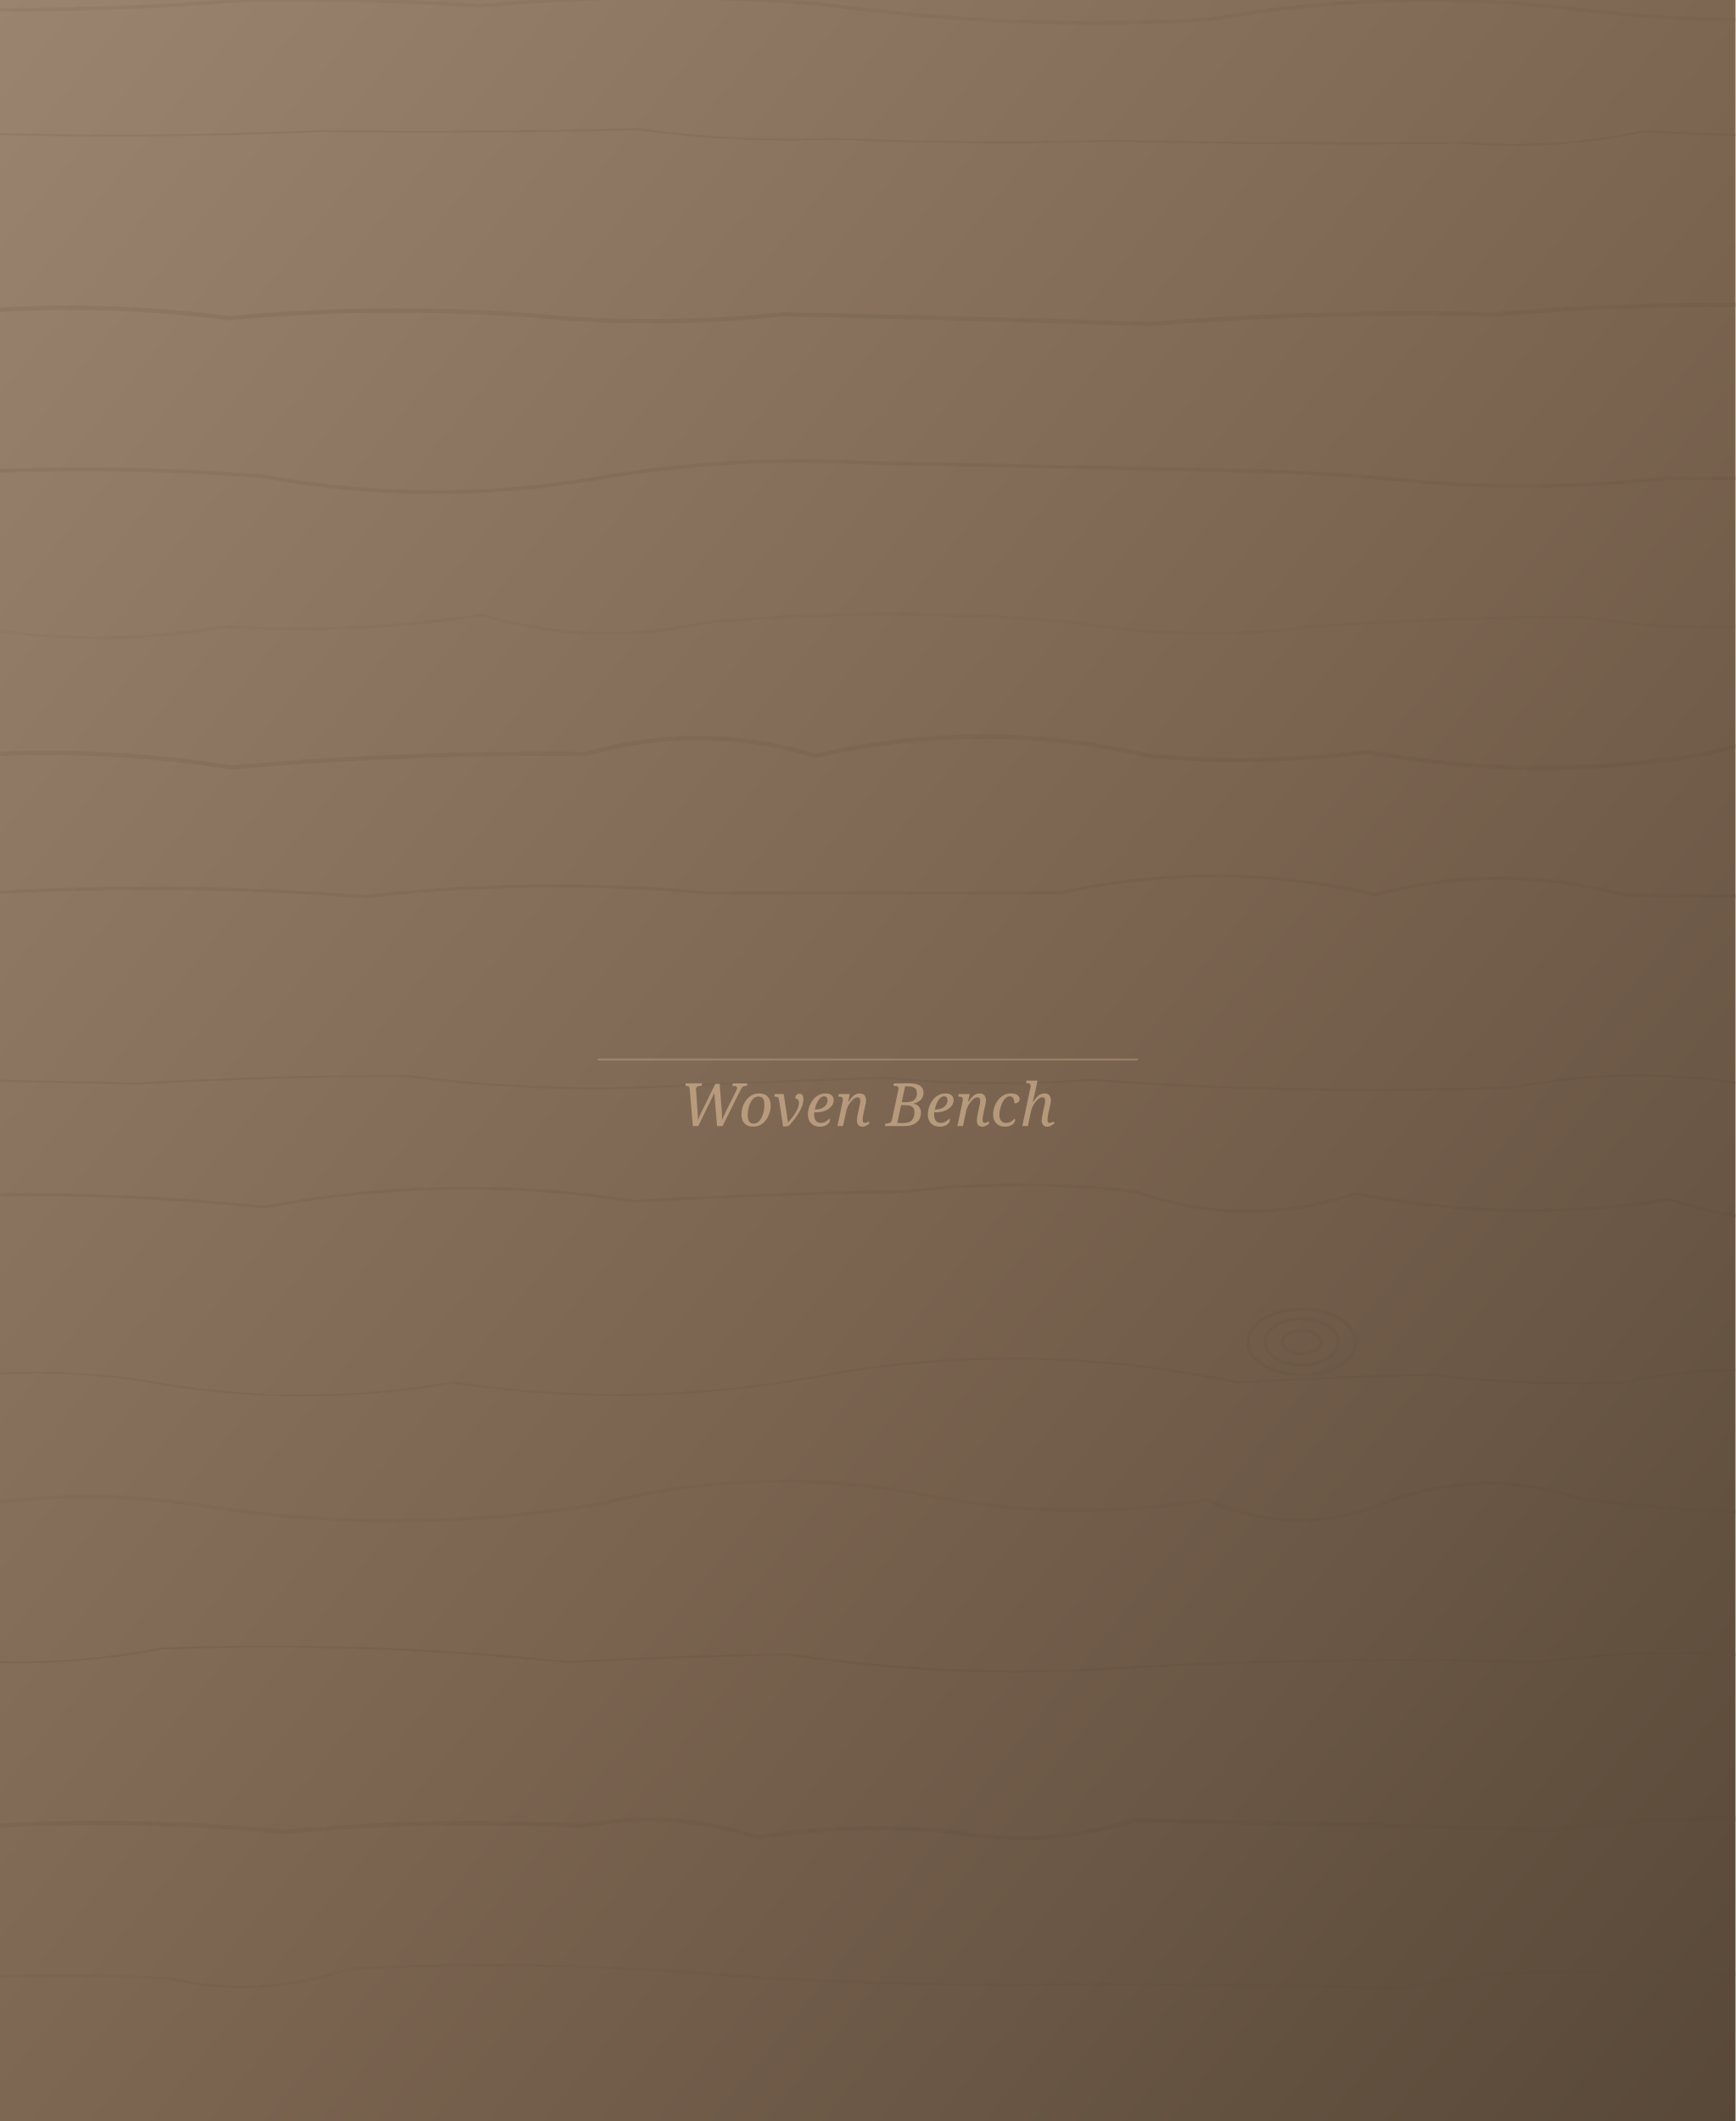
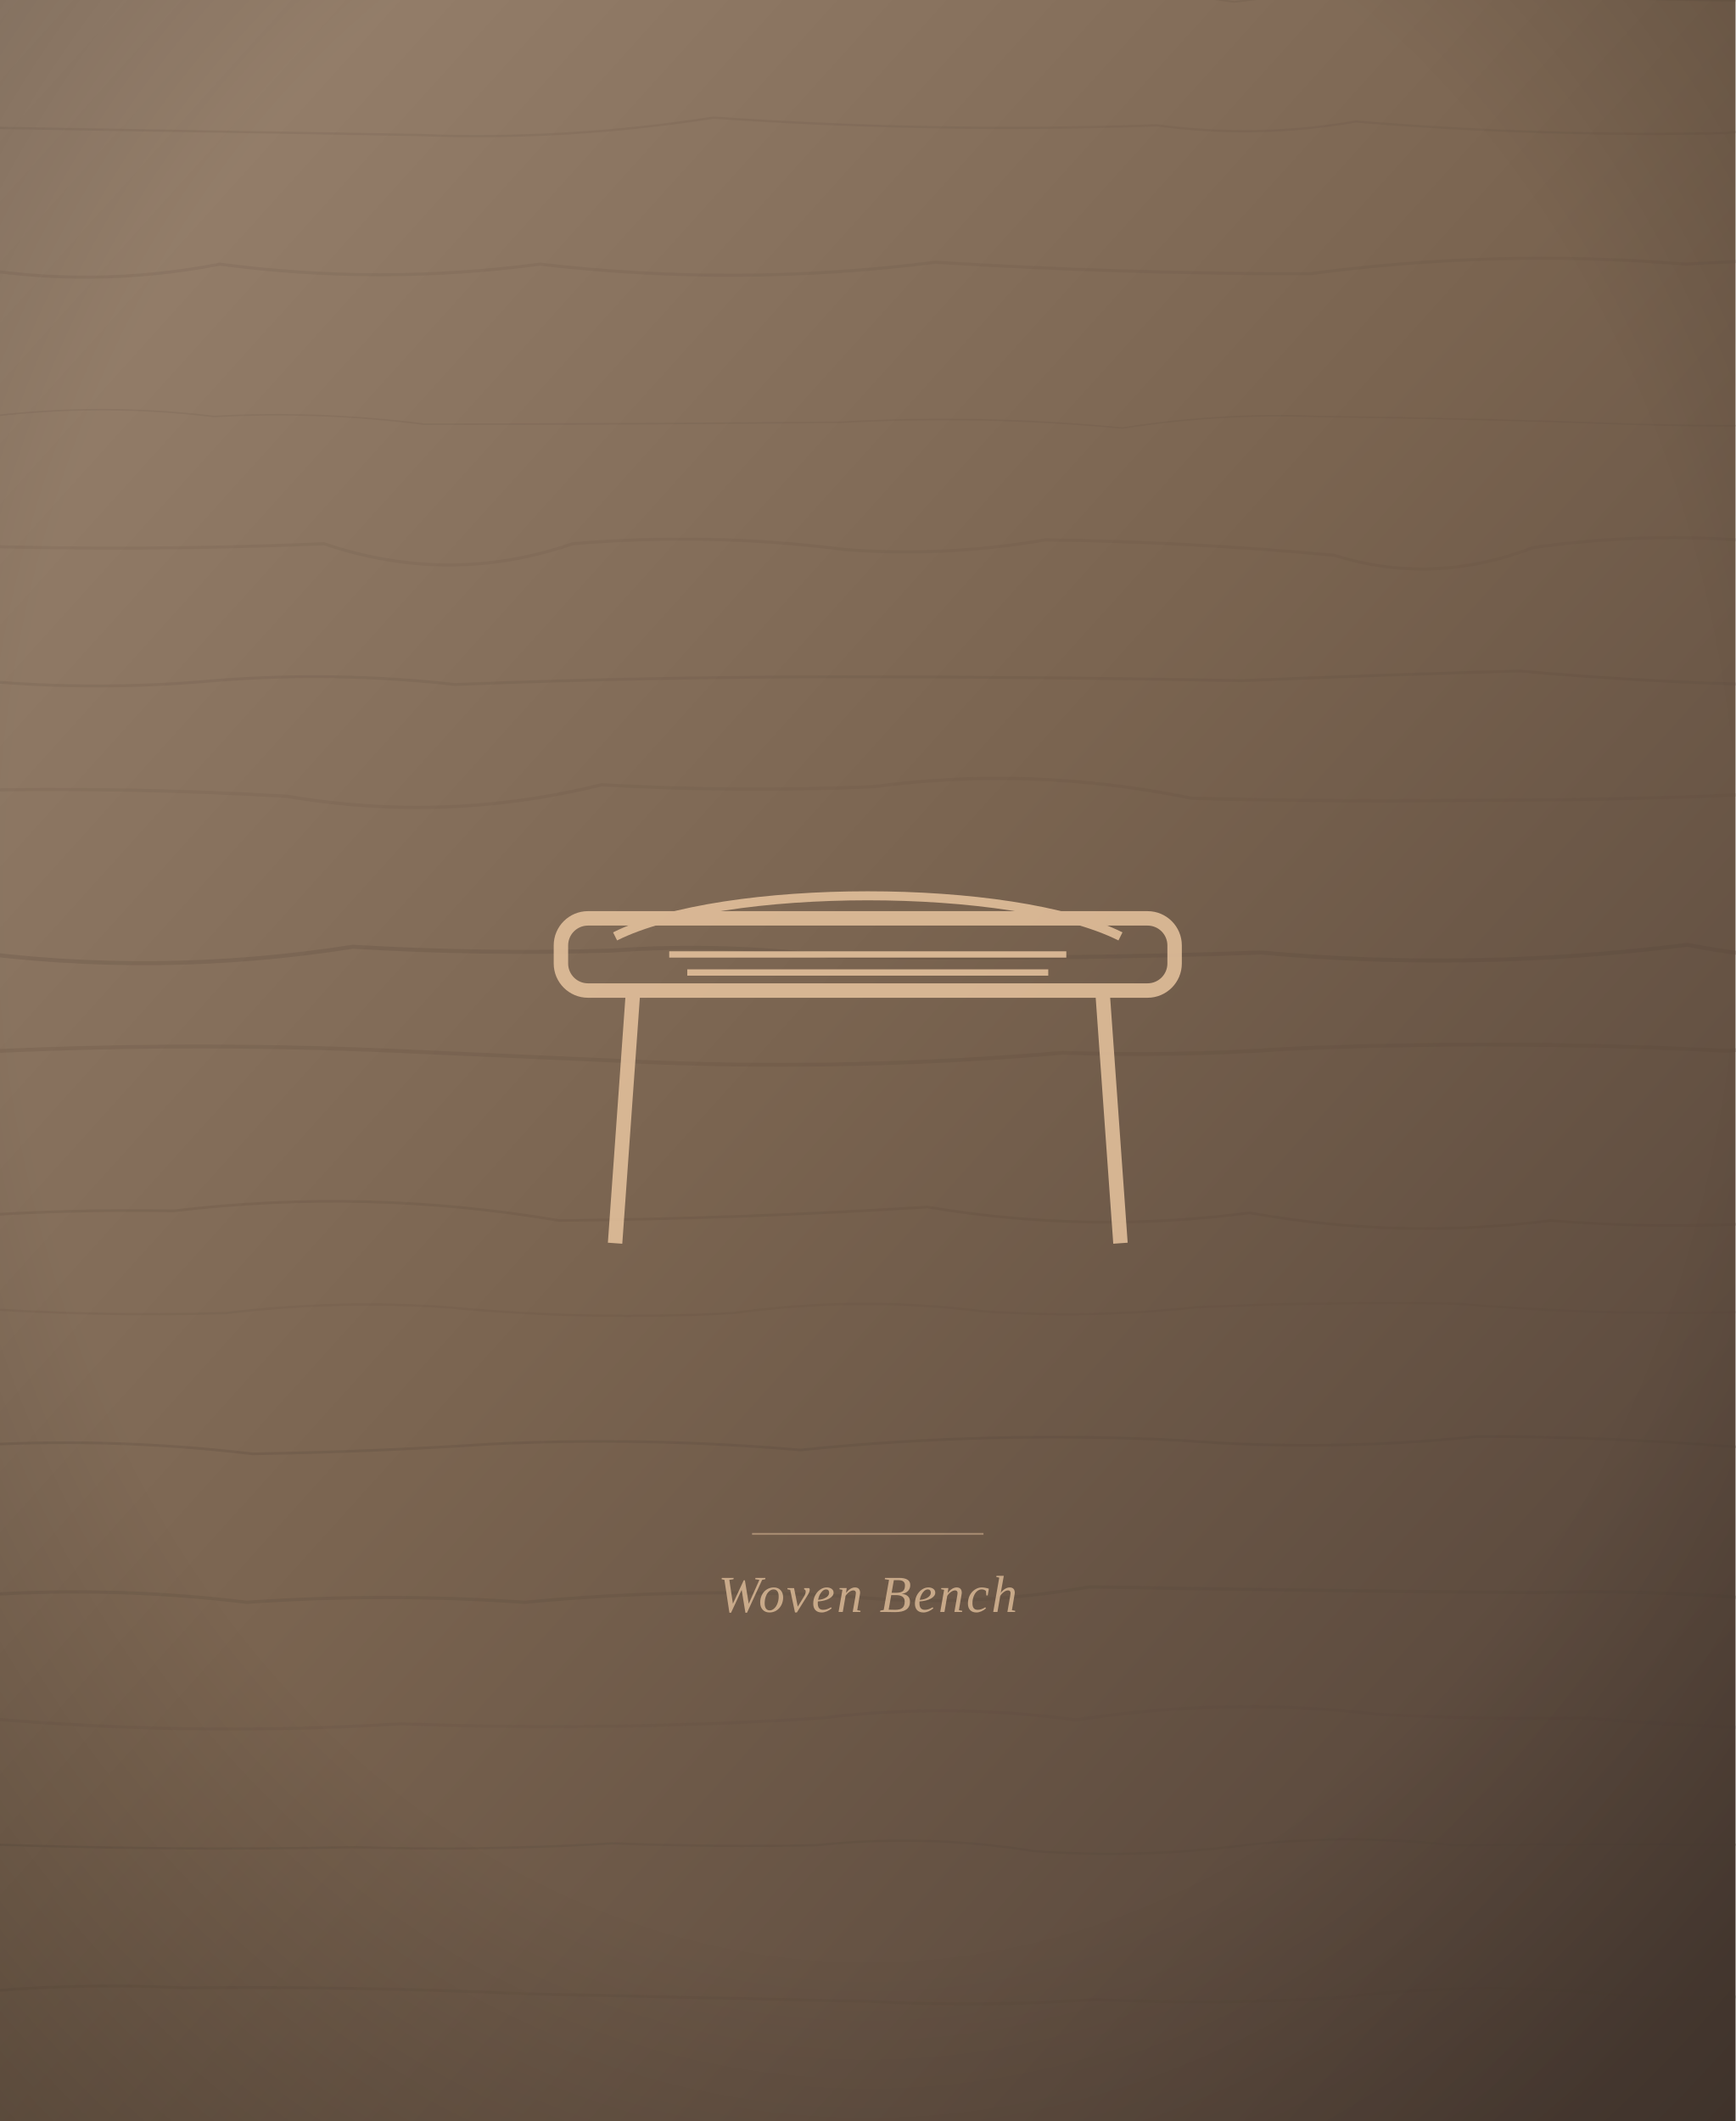
<svg xmlns="http://www.w3.org/2000/svg" width="900" height="1100" viewBox="0 0 900 1100">
  <defs>
-     <linearGradient id="g" x1="0" y1="0" x2="1" y2="1">
+     <linearGradient id="g" x1="0" y1="0" x2="0.9" y2="1">
      <stop offset="0" stop-color="#9a8470" />
-       <stop offset="0.55" stop-color="#7a6450" />
-       <stop offset="1" stop-color="#584838" />
+       <stop offset="0.5" stop-color="#7a6450" />
+       <stop offset="1" stop-color="#524238" />
    </linearGradient>
+     <radialGradient id="v" cx="0.5" cy="0.42" r="0.9">
+       <stop offset="0.55" stop-color="#000" stop-opacity="0" />
+       <stop offset="1" stop-color="#000" stop-opacity="0.35" />
+     </radialGradient>
  </defs>
  <rect width="900" height="1100" fill="url(#g)" />
  <g>
-     <path d="M -20 5 Q 54 6 127 0 Q 188 -1 249 3 Q 337 -5 425 2 Q 526 16 628 10 Q 724 -7 819 5 Q 919 17 1018 2" fill="none" stroke="#584838" stroke-opacity="0.10" stroke-width="1.9" />
-     <path d="M -20 69 Q 73 72 166 68 Q 249 69 331 67 Q 381 74 432 72 Q 505 75 578 73 Q 668 75 758 74 Q 806 78 853 68 Q 949 74 1044 64" fill="none" stroke="#584838" stroke-opacity="0.11" stroke-width="1.1" />
-     <path d="M -20 162 Q 49 156 119 165 Q 206 157 292 165 Q 349 169 406 163 Q 501 165 596 168 Q 686 161 776 163 Q 858 156 940 159" fill="none" stroke="#584838" stroke-opacity="0.14" stroke-width="2.3" />
-     <path d="M -20 245 Q 58 241 136 247 Q 223 263 310 248 Q 380 236 450 240 Q 546 242 641 244 Q 690 245 738 250 Q 801 255 864 248 Q 952 249 1040 242" fill="none" stroke="#584838" stroke-opacity="0.12" stroke-width="1.9" />
-     <path d="M -20 324 Q 48 337 116 325 Q 183 329 250 319 Q 308 336 365 323 Q 462 314 559 323 Q 620 333 680 325 Q 751 320 821 320 Q 880 330 939 321" fill="none" stroke="#584838" stroke-opacity="0.06" stroke-width="1.6" />
-     <path d="M -20 392 Q 50 387 120 398 Q 212 390 304 391 Q 363 374 423 392 Q 510 372 596 392 Q 653 397 709 390 Q 797 406 885 391 Q 955 370 1025 388" fill="none" stroke="#584838" stroke-opacity="0.12" stroke-width="2.3" />
-     <path d="M -20 464 Q 84 457 189 465 Q 278 455 366 463 Q 458 463 550 463 Q 632 445 713 464 Q 777 447 842 464 Q 932 466 1023 464" fill="none" stroke="#584838" stroke-opacity="0.12" stroke-width="1.7" />
-     <path d="M -20 560 Q 26 561 71 562 Q 141 558 211 558 Q 272 566 332 564 Q 396 561 459 559 Q 512 564 566 560 Q 675 568 785 564 Q 847 552 909 563 Q 961 563 1013 556" fill="none" stroke="#584838" stroke-opacity="0.13" stroke-width="1.1" />
-     <path d="M -20 620 Q 59 618 137 626 Q 233 608 329 623 Q 399 619 469 618 Q 529 611 589 618 Q 646 638 703 619 Q 785 635 866 622 Q 921 641 976 626" fill="none" stroke="#584838" stroke-opacity="0.14" stroke-width="1.5" />
-     <path d="M -20 714 Q 27 709 74 716 Q 154 731 235 717 Q 334 732 434 712 Q 538 695 642 717 Q 692 714 743 713 Q 793 719 842 717 Q 902 704 961 717" fill="none" stroke="#584838" stroke-opacity="0.11" stroke-width="1.0" />
-     <path d="M -20 782 Q 43 771 106 781 Q 208 797 311 780 Q 399 758 488 777 Q 557 789 626 778 Q 674 799 722 778 Q 770 761 819 777 Q 882 786 946 784" fill="none" stroke="#584838" stroke-opacity="0.08" stroke-width="1.8" />
-     <path d="M -20 861 Q 32 865 84 855 Q 189 851 294 862 Q 351 859 409 858 Q 495 871 582 865 Q 690 859 799 862 Q 866 853 934 861" fill="none" stroke="#584838" stroke-opacity="0.16" stroke-width="1.1" />
-     <path d="M -20 948 Q 64 942 148 950 Q 225 943 302 947 Q 348 938 393 953 Q 443 945 494 950 Q 541 959 588 944 Q 696 946 803 949 Q 888 938 972 948" fill="none" stroke="#584838" stroke-opacity="0.13" stroke-width="2.3" />
-     <path d="M -20 1026 Q 33 1023 87 1026 Q 134 1037 182 1021 Q 264 1017 345 1022 Q 452 1031 559 1029 Q 644 1029 728 1031 Q 777 1021 826 1023 Q 910 1022 994 1031" fill="none" stroke="#584838" stroke-opacity="0.08" stroke-width="1.4" />
-     <ellipse cx="675" cy="696" rx="10" ry="6" fill="none" stroke="#584838" stroke-opacity="0.14" stroke-width="1.6" />
-     <ellipse cx="675" cy="696" rx="19" ry="12" fill="none" stroke="#584838" stroke-opacity="0.14" stroke-width="1.6" />
-     <ellipse cx="675" cy="696" rx="28" ry="17" fill="none" stroke="#584838" stroke-opacity="0.14" stroke-width="1.6" />
+     <path d="M -20 -4 Q 72 -9 163 -9 Q 265 -12 367 -8 Q 423 3 480 -3 Q 560 -11 640 1 Q 739 -12 837 -1 Q 945 3 1054 -4" fill="none" stroke="#524238" stroke-opacity="0.14" stroke-width="0.9" />
+     <path d="M -20 66 Q 98 68 217 70 Q 293 73 370 61 Q 485 69 600 65 Q 652 72 703 63 Q 799 71 895 69 Q 975 60 1055 63" fill="none" stroke="#524238" stroke-opacity="0.11" stroke-width="1.2" />
+     <path d="M -20 138 Q 47 150 114 137 Q 197 148 280 137 Q 383 149 485 136 Q 582 142 679 142 Q 776 129 874 137 Q 925 134 976 134" fill="none" stroke="#524238" stroke-opacity="0.11" stroke-width="1.6" />
+     <path d="M -20 218 Q 45 208 111 216 Q 165 213 220 220 Q 328 220 436 219 Q 509 215 582 222 Q 633 214 683 216 Q 765 217 846 220 Q 910 222 975 219" fill="none" stroke="#524238" stroke-opacity="0.11" stroke-width="0.8" />
+     <path d="M -20 283 Q 74 286 168 282 Q 233 304 297 282 Q 368 276 438 285 Q 490 289 542 280 Q 617 281 692 288 Q 743 304 795 284 Q 879 272 964 288" fill="none" stroke="#524238" stroke-opacity="0.10" stroke-width="1.6" />
+     <path d="M -20 352 Q 45 359 111 353 Q 173 348 236 355 Q 337 351 438 351 Q 541 351 644 353 Q 716 350 788 348 Q 900 358 1012 355" fill="none" stroke="#524238" stroke-opacity="0.12" stroke-width="1.5" />
+     <path d="M -20 410 Q 65 408 149 413 Q 231 427 312 407 Q 382 411 453 408 Q 535 397 618 414 Q 694 416 771 415 Q 850 415 929 411" fill="none" stroke="#524238" stroke-opacity="0.10" stroke-width="1.7" />
+     <path d="M -20 493 Q 81 507 183 491 Q 250 495 317 493 Q 374 489 430 496 Q 542 498 654 494 Q 764 504 875 490 Q 951 505 1026 490" fill="none" stroke="#524238" stroke-opacity="0.19" stroke-width="2.1" />
+     <path d="M -20 546 Q 93 540 205 545 Q 272 548 340 551 Q 445 555 551 546 Q 609 548 667 544 Q 781 539 895 545 Q 1013 536 1130 541" fill="none" stroke="#524238" stroke-opacity="0.16" stroke-width="2.0" />
+     <path d="M -20 631 Q 35 627 90 628 Q 190 616 290 633 Q 385 632 481 626 Q 564 640 648 629 Q 726 643 804 633 Q 879 639 955 631" fill="none" stroke="#524238" stroke-opacity="0.16" stroke-width="1.4" />
+     <path d="M -20 678 Q 48 683 117 681 Q 175 674 232 678 Q 306 685 380 681 Q 445 672 509 680 Q 565 684 620 678 Q 687 675 754 676 Q 835 683 916 680 Q 1006 680 1096 681" fill="none" stroke="#524238" stroke-opacity="0.10" stroke-width="1.2" />
+     <path d="M -20 750 Q 55 745 131 754 Q 192 753 253 749 Q 334 745 415 752 Q 513 742 612 747 Q 689 753 766 745 Q 830 745 895 750 Q 963 755 1032 752" fill="none" stroke="#524238" stroke-opacity="0.20" stroke-width="1.4" />
+     <path d="M -20 828 Q 54 822 128 831 Q 200 826 272 831 Q 356 823 440 828 Q 502 834 565 823 Q 681 825 797 826 Q 863 824 929 831" fill="none" stroke="#524238" stroke-opacity="0.17" stroke-width="1.7" />
+     <path d="M -20 890 Q 94 901 208 894 Q 317 898 426 891 Q 492 883 558 892 Q 636 880 714 889 Q 769 892 823 891 Q 925 900 1027 895" fill="none" stroke="#524238" stroke-opacity="0.09" stroke-width="1.6" />
+     <path d="M -20 956 Q 82 960 184 958 Q 251 960 318 956 Q 371 958 423 957 Q 480 951 536 960 Q 591 964 645 957 Q 699 951 754 957 Q 844 956 935 957" fill="none" stroke="#524238" stroke-opacity="0.17" stroke-width="1.2" />
+     <path d="M -20 1034 Q 38 1028 96 1031 Q 184 1030 272 1034 Q 362 1036 452 1038 Q 510 1041 568 1037 Q 631 1040 695 1036 Q 777 1026 859 1037 Q 951 1034 1043 1031" fill="none" stroke="#524238" stroke-opacity="0.14" stroke-width="1.5" />
  </g>
-   <g opacity="0.55">
-     <rect x="310" y="549" width="280" height="1" fill="#e7c49f" opacity="0.5" />
-     <text x="450" y="584" text-anchor="middle" font-family="Georgia, serif" font-style="italic" font-size="31" fill="#e7c49f">Woven Bench</text>
+   <rect width="900" height="1100" fill="url(#v)" />
+   <g opacity="0.85" transform="translate(216 261) scale(4.68)">
+     <rect x="16" y="46" width="68" height="8" rx="3" fill="none" stroke="#e7c49f" stroke-width="1.6" />
+     <path d="M24 54 L22 82 M76 54 L78 82" stroke="#e7c49f" stroke-width="1.6" />
+     <path d="M22 48 C34 42 66 42 78 48" stroke="#e7c49f" stroke-width="1" fill="none" />
+     <path d="M28 50 H72 M30 52 H70" stroke="#e7c49f" stroke-width="0.7" />
+   </g>
+   <g opacity="0.75">
+     <rect x="390" y="795" width="120" height="1" fill="#e7c49f" opacity="0.6" />
+     <text x="450" y="836" text-anchor="middle" font-family="Georgia, 'Times New Roman', serif" font-style="italic" font-size="27" fill="#e7c49f" letter-spacing="1">Woven Bench</text>
  </g>
</svg>
